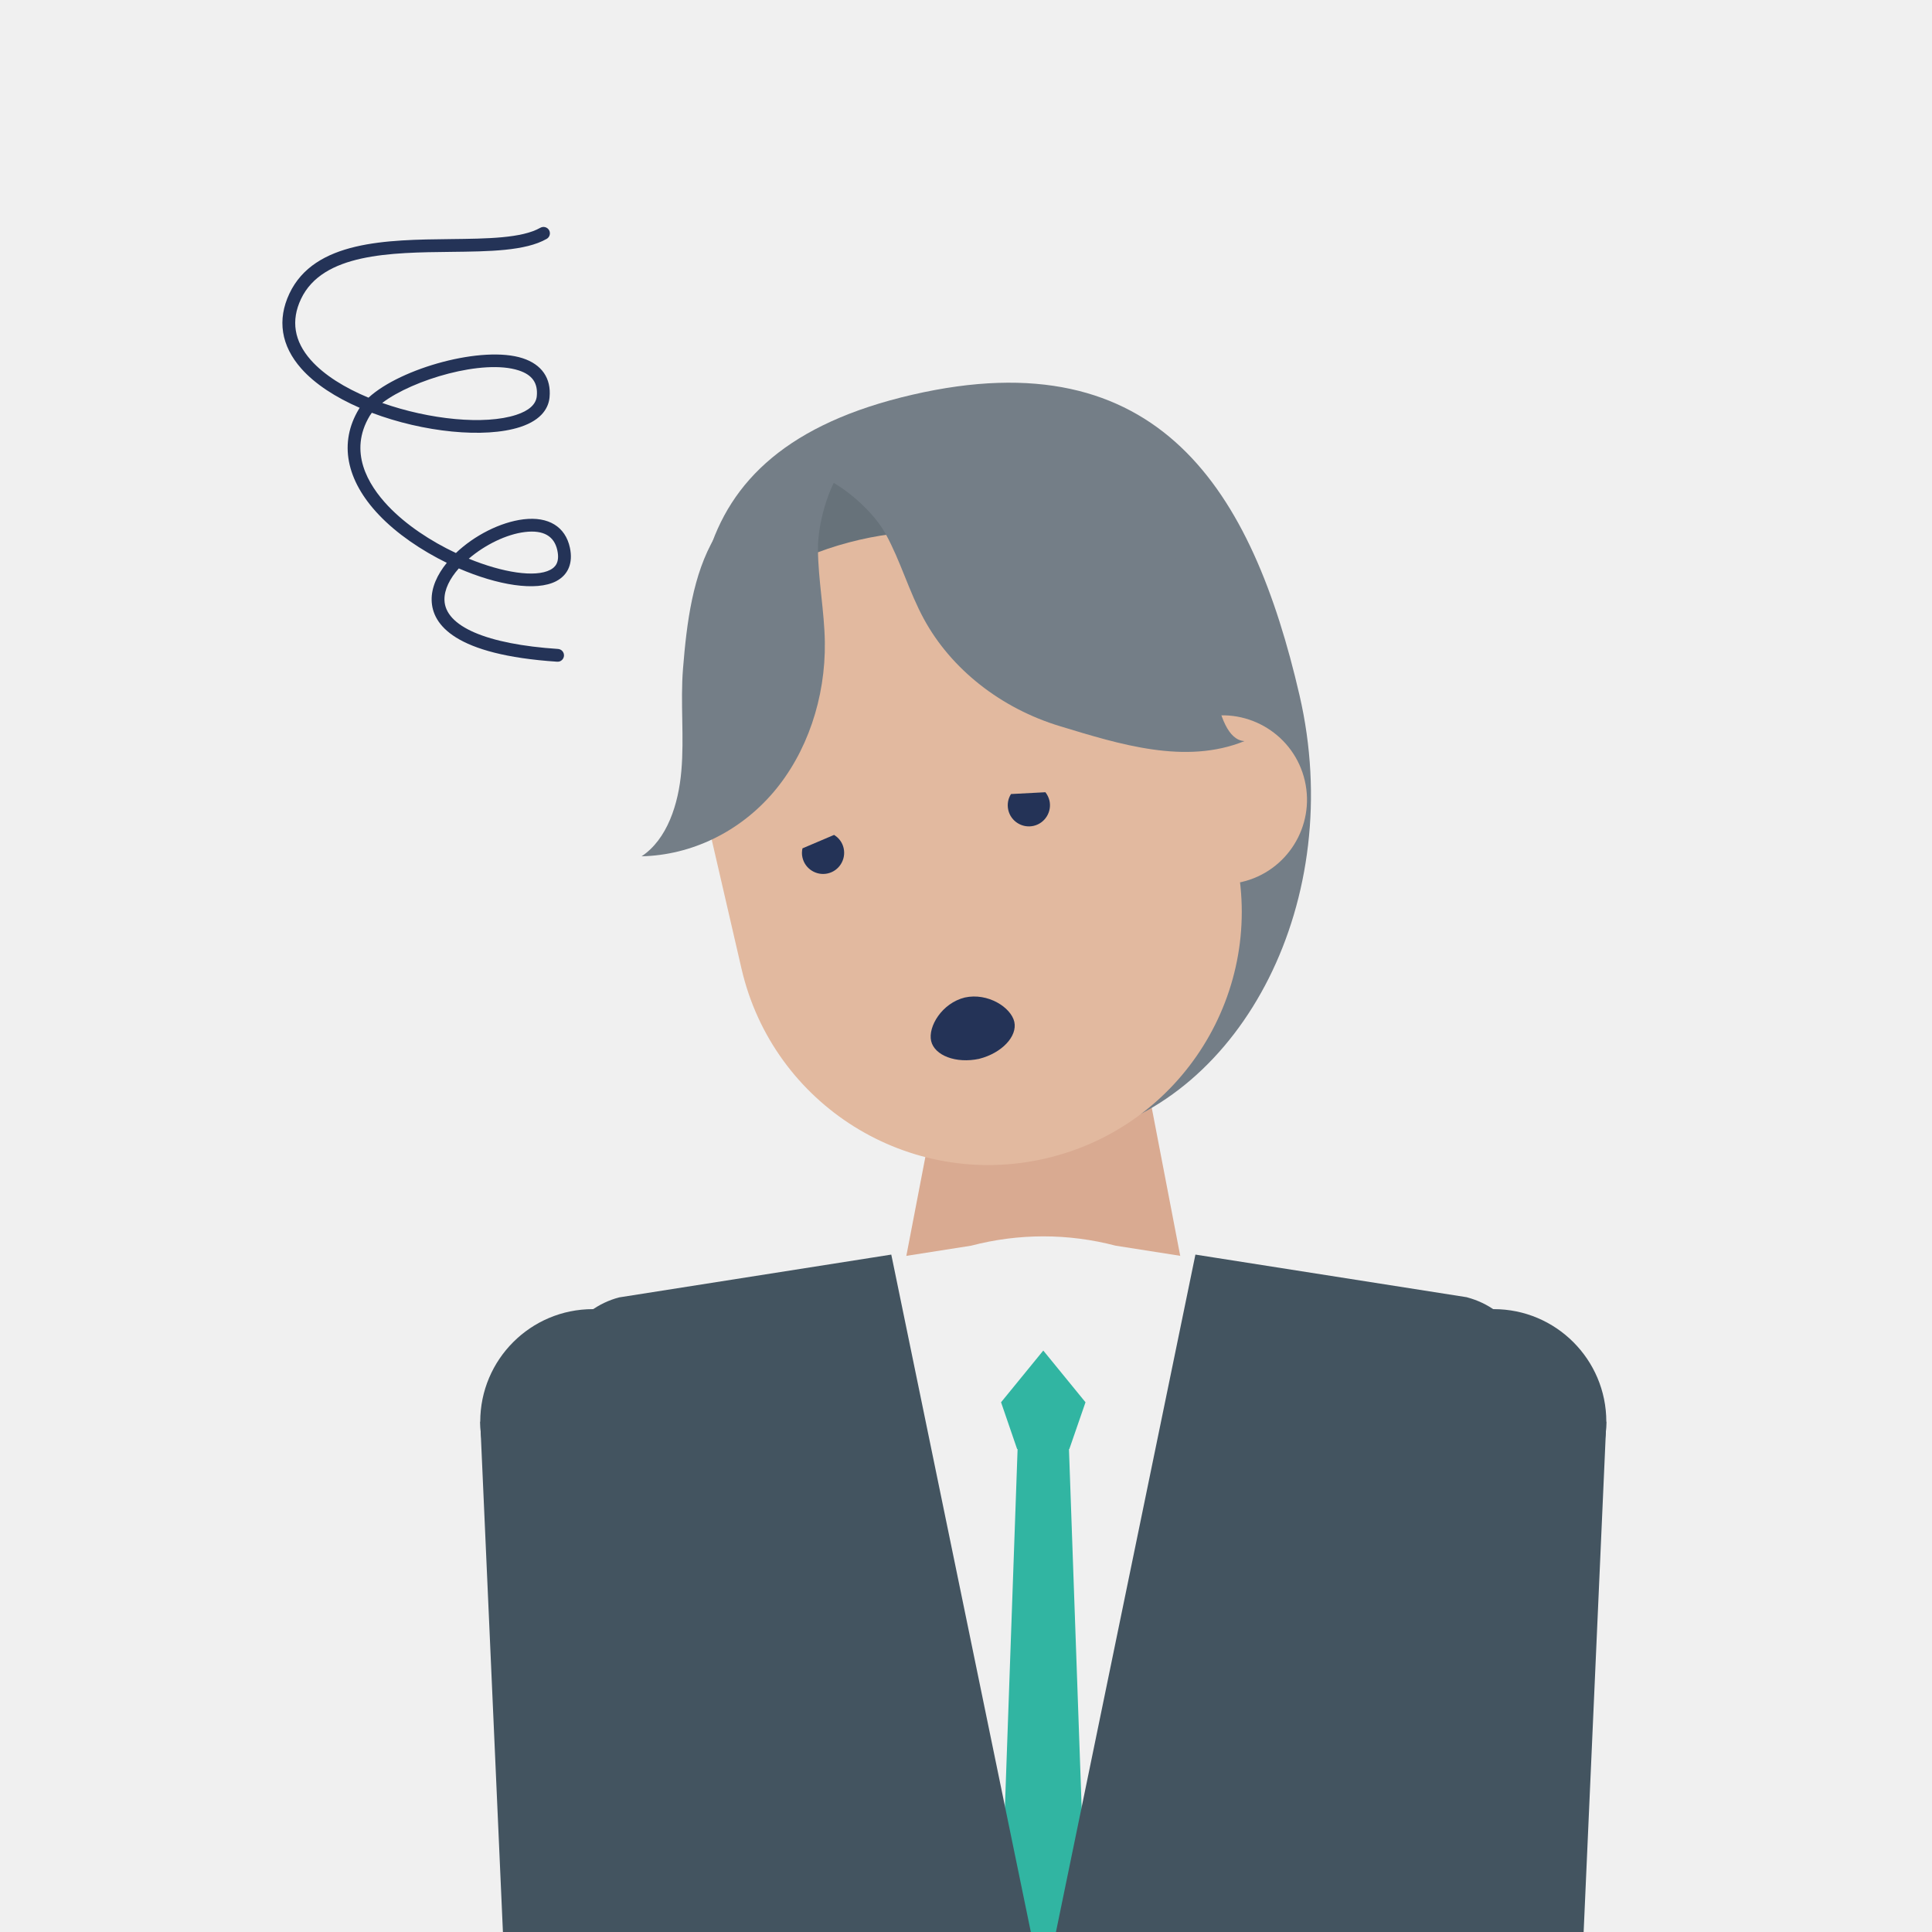
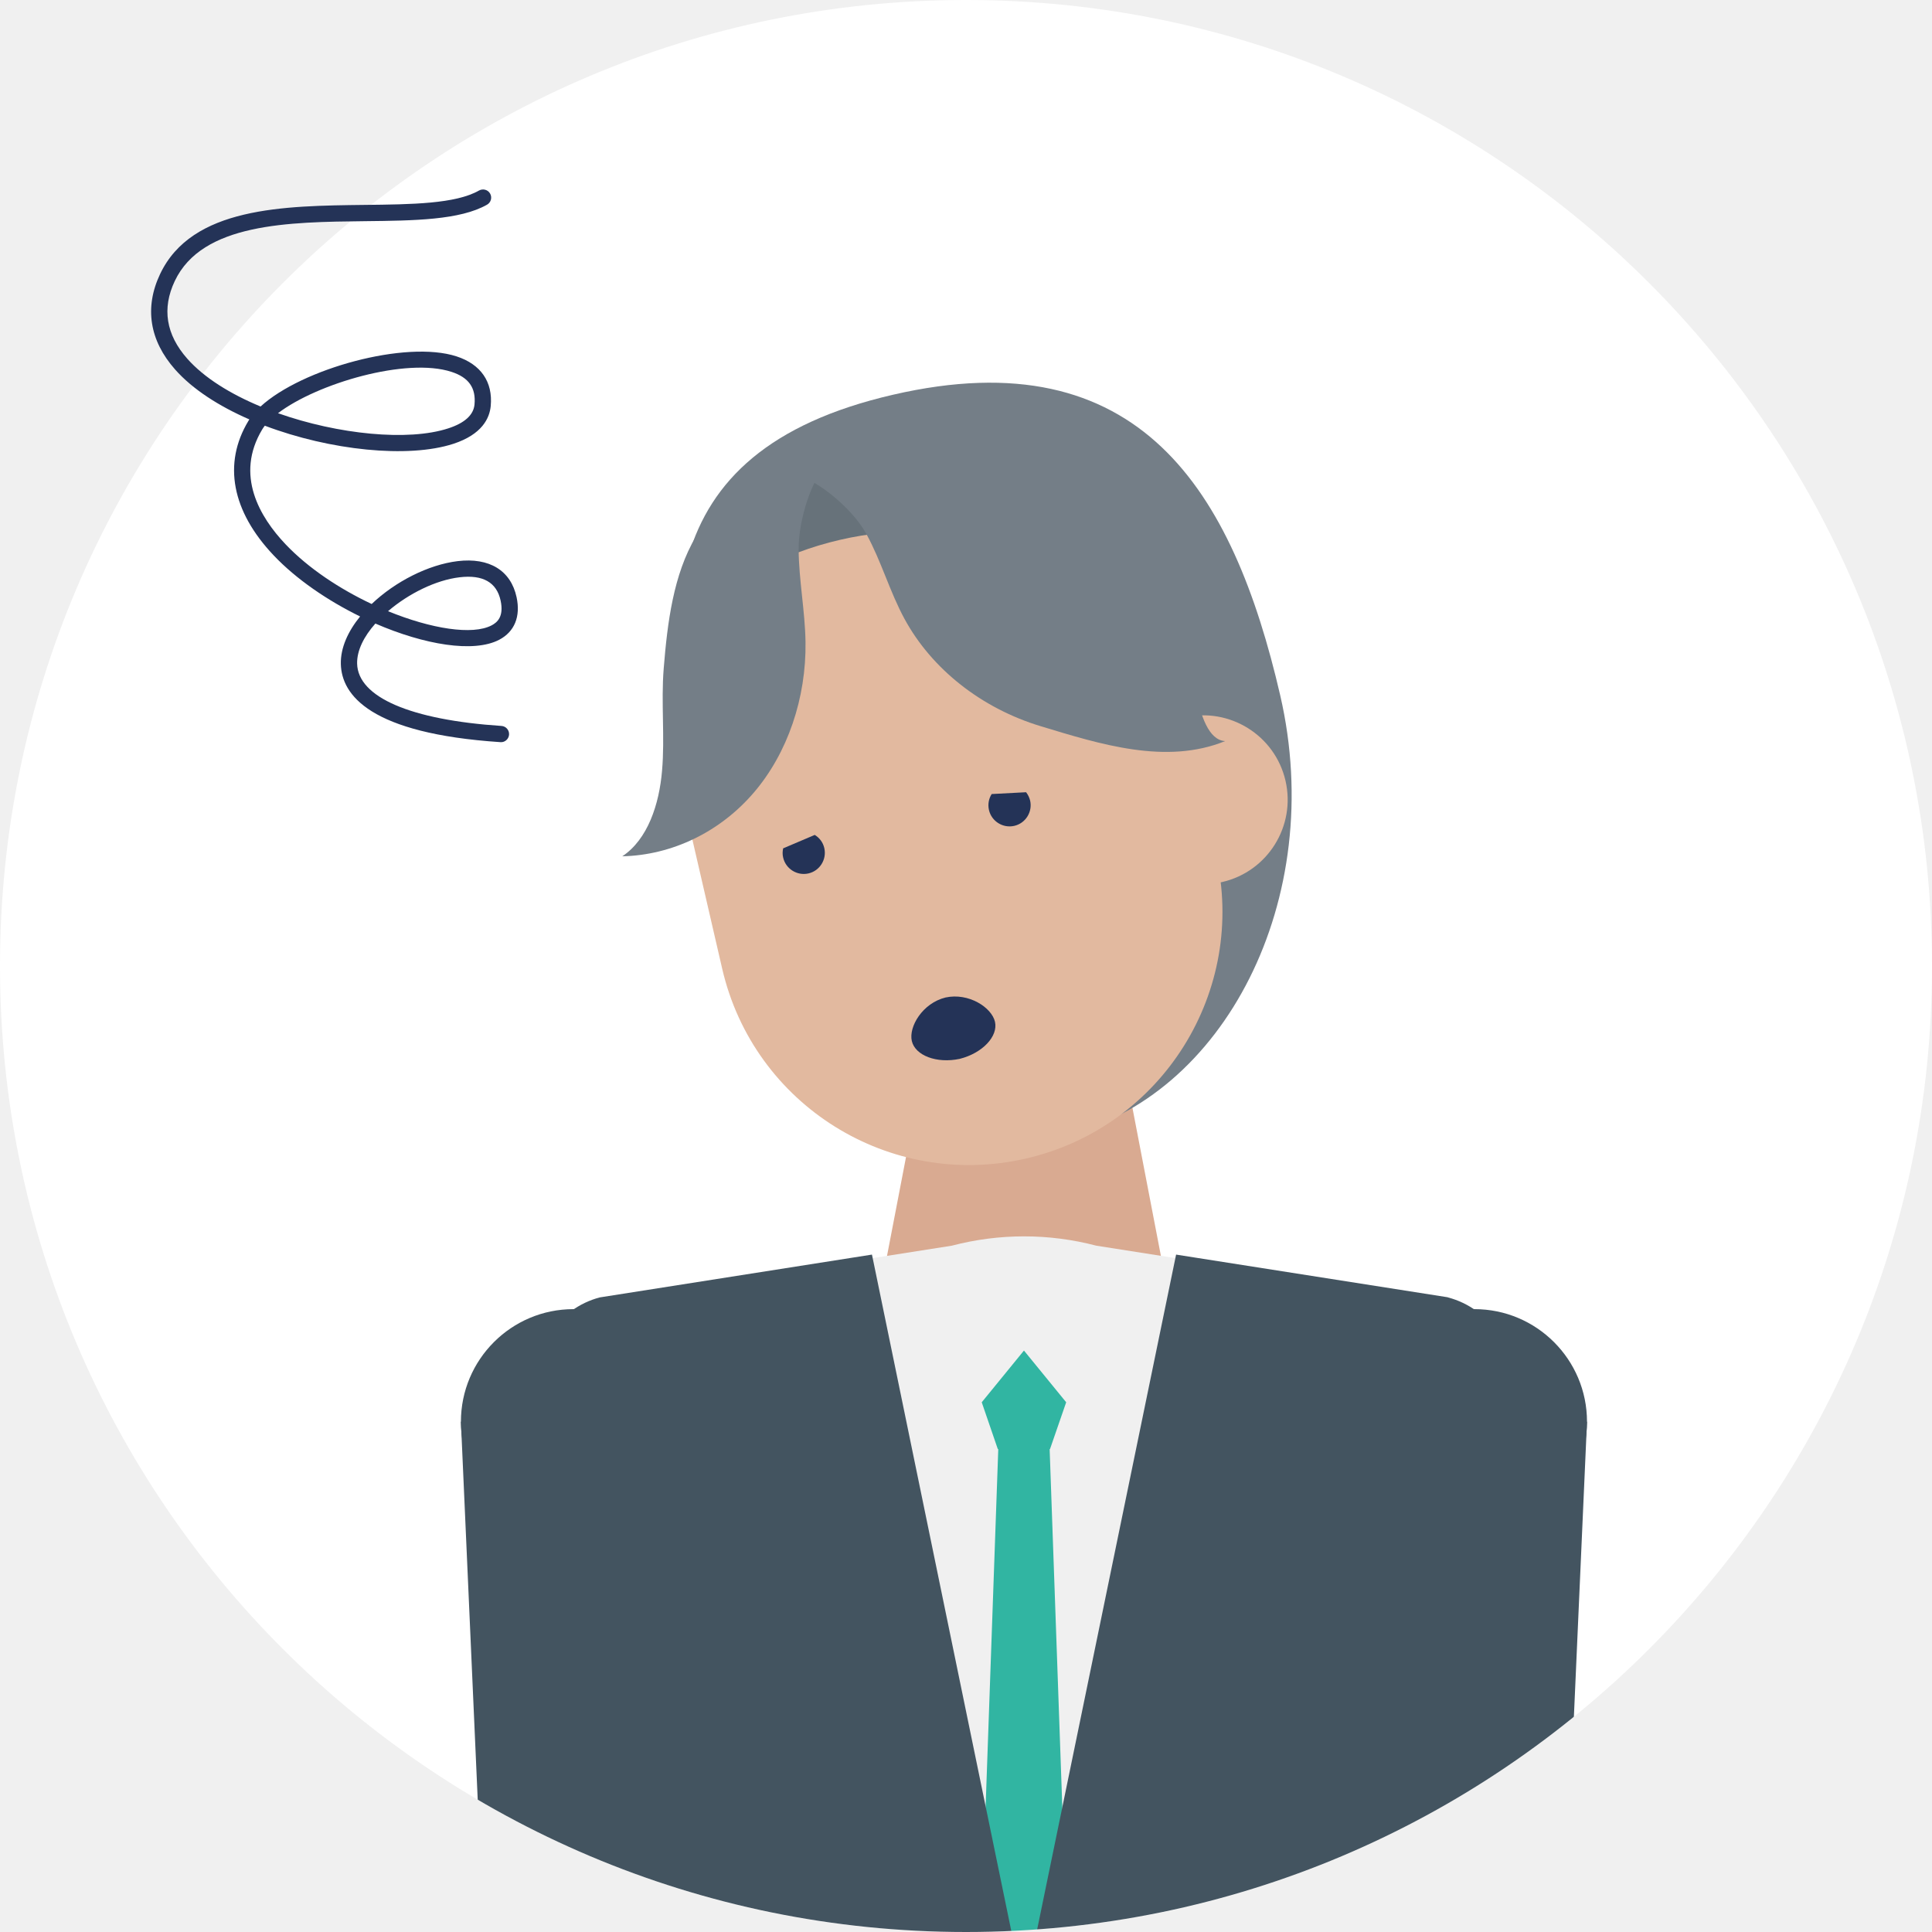
<svg xmlns="http://www.w3.org/2000/svg" width="200" height="200" viewBox="0 0 200 200" fill="none">
-   <g clip-path="url(#clip0_54_331)">
-     <path d="M57.837 68.492C57.786 68.501 57.73 68.504 57.677 68.5C47.053 67.795 44.748 64.655 44.684 62.143C44.65 60.826 45.262 59.483 46.252 58.265C43.602 56.967 41.061 55.239 39.216 53.292C35.803 49.697 35.068 45.811 37.148 42.352C37.175 42.309 37.203 42.263 37.233 42.217C34.773 41.147 32.618 39.772 31.185 38.149C29.098 35.79 28.676 33.106 29.961 30.387C32.549 24.908 40.037 24.824 46.643 24.75C50.44 24.707 54.025 24.667 55.932 23.581C56.252 23.399 56.657 23.508 56.839 23.825C57.02 24.144 56.91 24.548 56.592 24.729C54.385 25.989 50.631 26.03 46.658 26.074C40.442 26.143 33.396 26.221 31.159 30.951C30.102 33.186 30.445 35.313 32.176 37.271C33.555 38.829 35.698 40.15 38.147 41.167C41.508 38.083 49.983 35.742 54.108 37.085C56.085 37.728 57.074 39.163 56.89 41.123C56.799 42.107 56.195 43.439 53.843 44.206C50.165 45.402 43.808 44.744 38.492 42.73C38.413 42.83 38.344 42.932 38.282 43.032C36.046 46.752 38.08 50.169 40.179 52.383C42.043 54.346 44.603 56.028 47.194 57.248C49.112 55.422 51.809 54.048 54.196 53.758C56.779 53.449 58.528 54.52 58.996 56.696C59.333 58.273 58.831 59.502 57.582 60.161C55.499 61.251 51.481 60.569 47.495 58.842C46.567 59.888 45.984 61.031 46.01 62.109C46.079 64.842 50.363 66.688 57.765 67.179C58.13 67.203 58.407 67.519 58.383 67.885C58.361 68.195 58.13 68.442 57.837 68.494L57.837 68.492ZM48.525 57.834C52.039 59.274 55.408 59.806 56.963 58.989C57.412 58.753 57.977 58.288 57.696 56.974C57.377 55.488 56.252 54.847 54.354 55.073C52.429 55.3 50.202 56.4 48.527 57.834L48.525 57.834ZM39.563 41.71C44.463 43.443 50.175 44.012 53.433 42.947C54.769 42.512 55.489 41.857 55.569 41.005C55.696 39.648 55.101 38.802 53.695 38.345C50.019 37.147 42.748 39.288 39.566 41.712L39.563 41.71Z" fill="#243357" />
-   </g>
-   <mask id="mask0_54_331" style="mask-type:luminance" maskUnits="userSpaceOnUse" x="23" y="30" width="170" height="170">
-     <path d="M193 30H23V200H193V30Z" fill="white" />
+   <rect width="200" height="200" rx="100" fill="white" />
+   <mask id="mask0_54_331" style="mask-type:alpha" maskUnits="userSpaceOnUse" x="0" y="0" width="200" height="200">
+     <rect width="200" height="200" rx="100" fill="white" />
  </mask>
  <g mask="url(#mask0_54_331)">
-     <path d="M93.429 132.061C93.429 132.061 97.072 139.638 108 139.638C118.929 139.638 122.572 132.061 122.572 132.061L116.743 101.752H99.257L93.429 132.061Z" fill="#D9AA91" />
-     <path d="M71.572 259.124H144.429L158.514 144.581C158.794 139.93 155.976 135.741 151.836 134.66L115.492 128.953C110.574 127.666 105.45 127.666 100.532 128.953L64.189 134.66C60.048 135.741 57.219 139.942 57.51 144.581L71.596 259.124H71.572Z" fill="#F0F0F0" />
-     <path d="M110.696 150.008L112.371 145.163L108 139.808L103.629 145.163L105.292 150.008H105.341L103.835 192.557L108 208.124L112.165 192.557L110.659 150.008H110.696Z" fill="#31B5A2" />
-     <path d="M73.028 147.179H49.714L52.629 212.751H70.114L73.028 147.179Z" fill="#435460" />
-     <path d="M61.371 158.835C67.809 158.835 73.028 153.616 73.028 147.178C73.028 140.74 67.809 135.521 61.371 135.521C54.933 135.521 49.714 140.74 49.714 147.178C49.714 153.616 54.933 158.835 61.371 158.835Z" fill="#435460" />
-     <path d="M166.286 147.179H142.971L145.886 212.751H163.371L166.286 147.179Z" fill="#435460" />
-     <path d="M154.629 158.835C161.067 158.835 166.286 153.616 166.286 147.178C166.286 140.74 161.067 135.521 154.629 135.521C148.19 135.521 142.971 140.74 142.971 147.178C142.971 153.616 148.19 158.835 154.629 158.835Z" fill="#435460" />
-     <path d="M151.884 134.295L123.749 129.875L108.012 206.314L92.336 130.215L92.263 129.875L64.091 134.307C59.769 135.436 56.842 139.771 57.133 144.604L61.639 251.838L61.505 259.743H154.519L154.386 251.862L158.878 144.604C159.17 139.771 156.243 135.449 151.884 134.307V134.295Z" fill="#435460" />
-     <path d="M134.527 71.978C139.42 93.145 128.611 113.726 112.147 117.523C95.683 121.32 79.791 106.917 74.898 85.75C70.005 64.583 68.889 46.757 94.442 40.863C119.996 34.957 129.634 50.811 134.527 71.978Z" fill="#747E87" />
-     <path d="M108.221 119.928C122.34 116.668 131.13 102.588 127.869 88.469L123.279 68.588C120.018 54.469 105.938 45.679 91.819 48.94C77.7 52.201 68.91 66.281 72.171 80.4L76.761 100.28C80.022 114.4 94.102 123.189 108.221 119.928Z" fill="#E2B99F" />
-     <path d="M118.044 84.757C119.128 89.459 123.825 92.39 128.527 91.306C133.229 90.223 136.159 85.526 135.076 80.824C133.992 76.122 129.295 73.191 124.593 74.275C119.891 75.358 116.961 80.055 118.044 84.757Z" fill="#E2B99F" />
-     <path d="M88.948 55.885C91.961 55.188 94.882 54.932 97.486 55.053L106.234 53.036C105.151 48.334 96.636 46.268 87.23 48.447C77.825 50.626 80.907 58.885 80.907 58.885C83.207 57.633 85.935 56.582 88.948 55.885Z" fill="#67727A" />
-     <path d="M70.705 69.224C70.422 72.726 70.84 76.303 70.534 79.79C70.241 83.277 69.05 86.897 66.418 88.645C71.586 88.526 76.553 86.118 80.041 82.042C83.53 77.966 85.474 72.263 85.387 66.45C85.337 63.262 84.7 60.061 84.674 56.875C84.647 53.69 86.154 49.412 87.466 48.33C73.2 49.357 71.474 59.64 70.703 69.236L70.705 69.224Z" fill="#747E87" />
-     <path d="M119.042 54.248C121.596 57.092 123.528 60.506 124.644 64.171C125.406 66.666 125.423 76.521 128.826 76.718C122.711 79.202 115.884 77.043 109.743 75.179C103.612 73.328 98.458 69.263 95.638 64.073C94.088 61.221 93.235 58.091 91.672 55.25C90.107 52.421 86.193 49.394 84.113 49.094C95.22 45.074 107.427 43.775 116.911 52.131C117.66 52.789 118.377 53.504 119.042 54.248Z" fill="#747E87" />
-     <path d="M99.884 103.26C97.51 103.841 96.052 106.277 96.391 107.764C96.74 109.264 98.957 110.119 101.347 109.613C103.711 109.018 105.338 107.277 105.001 105.778C104.662 104.291 102.275 102.741 99.884 103.26Z" fill="#243357" />
-     <path d="M86.355 86.425L83.07 87.822C83.006 88.132 82.991 88.448 83.072 88.777C83.34 89.949 84.52 90.685 85.692 90.417C86.864 90.149 87.6 88.969 87.332 87.796C87.199 87.204 86.83 86.73 86.353 86.437L86.355 86.425Z" fill="#243357" />
-     <path d="M104.659 82.199C104.354 82.675 104.244 83.261 104.377 83.853C104.645 85.025 105.825 85.761 106.997 85.493C108.17 85.225 108.906 84.045 108.638 82.873C108.557 82.544 108.409 82.256 108.22 82.012L104.659 82.199Z" fill="#243357" />
+     <mask id="mask1_54_331" style="mask-type:luminance" maskUnits="userSpaceOnUse" x="21" y="30" width="170" height="170">
+       <path d="M191 30H21V200H191V30Z" fill="white" />
+     </mask>
+     <g mask="url(#mask1_54_331)">
+       <path d="M91.429 132.061C91.429 132.061 95.072 139.638 106 139.638C116.929 139.638 120.572 132.061 120.572 132.061L114.743 101.752H97.257L91.429 132.061Z" fill="#D9AA91" />
+       <path d="M69.572 259.124H142.429L156.514 144.581C156.794 139.93 153.976 135.741 149.836 134.66L113.492 128.953C108.574 127.666 103.45 127.666 98.532 128.953L62.189 134.66C58.048 135.741 55.219 139.942 55.51 144.581L69.596 259.124H69.572Z" fill="#F0F0F0" />
+       <path d="M108.696 150.008L110.371 145.163L106 139.808L101.629 145.163L103.292 150.008H103.341L101.835 192.557L106 208.124L110.165 192.557L108.659 150.008H108.696Z" fill="#31B5A2" />
+       <path d="M71.028 147.179H47.714L50.629 212.751H68.114L71.028 147.179Z" fill="#435460" />
+       <path d="M59.371 158.835C65.809 158.835 71.028 153.616 71.028 147.178C71.028 140.74 65.809 135.521 59.371 135.521C52.933 135.521 47.714 140.74 47.714 147.178C47.714 153.616 52.933 158.835 59.371 158.835Z" fill="#435460" />
+       <path d="M164.286 147.179H140.971L143.886 212.751H161.371L164.286 147.179Z" fill="#435460" />
+       <path d="M152.629 158.835C159.067 158.835 164.286 153.616 164.286 147.178C164.286 140.74 159.067 135.521 152.629 135.521C146.19 135.521 140.971 140.74 140.971 147.178C140.971 153.616 146.19 158.835 152.629 158.835Z" fill="#435460" />
+       <path d="M149.884 134.295L121.749 129.875L106.012 206.314L90.336 130.215L90.263 129.875L62.091 134.307C57.769 135.436 54.842 139.771 55.133 144.604L59.639 251.838L59.505 259.743H152.519L152.386 251.862L156.878 144.604C157.17 139.771 154.243 135.449 149.884 134.307V134.295Z" fill="#435460" />
+       <path d="M132.527 71.978C137.42 93.145 126.611 113.726 110.147 117.523C93.683 121.32 77.791 106.917 72.898 85.75C68.005 64.583 66.889 46.757 92.442 40.863C117.996 34.957 127.634 50.811 132.527 71.978Z" fill="#747E87" />
+       <path d="M106.221 119.928C120.34 116.668 129.13 102.588 125.869 88.469L121.279 68.588C118.018 54.469 103.938 45.679 89.819 48.94C75.7 52.201 66.91 66.281 70.171 80.4L74.761 100.28C78.022 114.4 92.102 123.189 106.221 119.928Z" fill="#E2B99F" />
+       <path d="M116.044 84.757C117.128 89.459 121.825 92.39 126.527 91.306C131.229 90.223 134.159 85.526 133.076 80.824C131.992 76.122 127.295 73.191 122.593 74.275C117.891 75.358 114.961 80.055 116.044 84.757Z" fill="#E2B99F" />
+       <path d="M86.948 55.885C89.961 55.188 92.882 54.932 95.486 55.053L104.234 53.036C103.151 48.334 94.636 46.268 85.23 48.447C75.825 50.626 78.907 58.885 78.907 58.885C81.207 57.633 83.935 56.582 86.948 55.885Z" fill="#67727A" />
+       <path d="M68.705 69.224C68.422 72.726 68.84 76.303 68.534 79.79C68.241 83.277 67.05 86.897 64.418 88.645C69.586 88.526 74.553 86.118 78.041 82.042C81.53 77.966 83.474 72.263 83.387 66.45C83.337 63.262 82.7 60.061 82.674 56.875C82.647 53.69 84.154 49.412 85.466 48.33C71.2 49.357 69.474 59.64 68.703 69.236L68.705 69.224Z" fill="#747E87" />
+       <path d="M117.042 54.248C119.596 57.092 121.528 60.506 122.644 64.171C123.406 66.666 123.423 76.521 126.826 76.718C120.711 79.202 113.884 77.043 107.743 75.179C101.612 73.328 96.458 69.263 93.638 64.073C92.088 61.221 91.235 58.091 89.672 55.25C88.107 52.421 84.193 49.394 82.113 49.094C93.22 45.074 105.427 43.775 114.911 52.131C115.66 52.789 116.377 53.504 117.042 54.248Z" fill="#747E87" />
+       <path d="M97.884 103.26C95.51 103.841 94.052 106.277 94.391 107.764C94.74 109.264 96.957 110.119 99.347 109.613C101.711 109.018 103.338 107.277 103.001 105.778C102.662 104.291 100.275 102.741 97.884 103.26Z" fill="#243357" />
+       <path d="M84.355 86.425L81.07 87.822C81.006 88.132 80.991 88.448 81.072 88.777C81.34 89.949 82.52 90.685 83.692 90.417C84.864 90.149 85.6 88.969 85.332 87.796C85.199 87.204 84.83 86.73 84.353 86.437L84.355 86.425Z" fill="#243357" />
+       <path d="M102.659 82.199C102.354 82.675 102.244 83.261 102.377 83.853C102.645 85.025 103.825 85.761 104.997 85.493C106.17 85.225 106.906 84.045 106.638 82.873C106.557 82.544 106.409 82.256 106.22 82.012L102.659 82.199Z" fill="#243357" />
+     </g>
+   </g>
+   <g clip-path="url(#clip0_54_331)">
+     <path d="M52.003 76.817C51.939 76.829 51.867 76.833 51.8 76.827C38.296 75.931 35.366 71.939 35.284 68.746C35.241 67.072 36.019 65.365 37.277 63.817C33.908 62.166 30.679 59.97 28.333 57.495C23.994 52.925 23.06 47.986 25.705 43.589C25.738 43.534 25.774 43.475 25.813 43.417C22.686 42.057 19.946 40.309 18.124 38.246C15.472 35.247 14.935 31.835 16.569 28.378C19.858 21.413 29.377 21.307 37.775 21.212C42.601 21.159 47.158 21.107 49.582 19.726C49.989 19.496 50.505 19.634 50.735 20.037C50.966 20.442 50.826 20.957 50.422 21.187C47.616 22.788 42.844 22.84 37.794 22.896C29.892 22.983 20.934 23.082 18.091 29.095C16.747 31.937 17.184 34.641 19.385 37.129C21.137 39.11 23.862 40.789 26.974 42.082C31.246 38.162 42.021 35.186 47.263 36.893C49.777 37.711 51.034 39.535 50.8 42.026C50.684 43.276 49.916 44.971 46.926 45.945C42.251 47.466 34.171 46.629 27.413 44.068C27.312 44.196 27.225 44.326 27.146 44.453C24.303 49.181 26.889 53.525 29.558 56.34C31.927 58.836 35.181 60.973 38.475 62.525C40.914 60.203 44.341 58.457 47.375 58.088C50.659 57.695 52.882 59.057 53.477 61.822C53.906 63.828 53.267 65.389 51.68 66.227C49.032 67.612 43.924 66.746 38.858 64.55C37.678 65.879 36.937 67.333 36.969 68.703C37.058 72.177 42.503 74.525 51.912 75.149C52.377 75.179 52.728 75.58 52.698 76.046C52.67 76.44 52.376 76.754 52.004 76.82L52.003 76.817ZM40.167 63.269C44.634 65.099 48.916 65.776 50.893 64.737C51.463 64.437 52.182 63.846 51.824 62.176C51.42 60.287 49.99 59.472 47.577 59.76C45.129 60.047 42.298 61.446 40.17 63.269L40.167 63.269ZM28.775 42.773C35.004 44.975 42.264 45.699 46.405 44.344C48.104 43.792 49.019 42.959 49.121 41.875C49.283 40.151 48.526 39.076 46.739 38.495C42.066 36.972 32.824 39.693 28.778 42.775L28.775 42.773Z" fill="#243357" />
  </g>
  <defs>
    <clipPath id="clip0_54_331">
-       <rect width="29" height="46" fill="white" transform="translate(28 27.0698) rotate(-10.068)" />
+       <rect width="36.865" height="58.475" fill="white" transform="translate(14.0757 24.1616) rotate(-10.068)" />
    </clipPath>
  </defs>
</svg>
